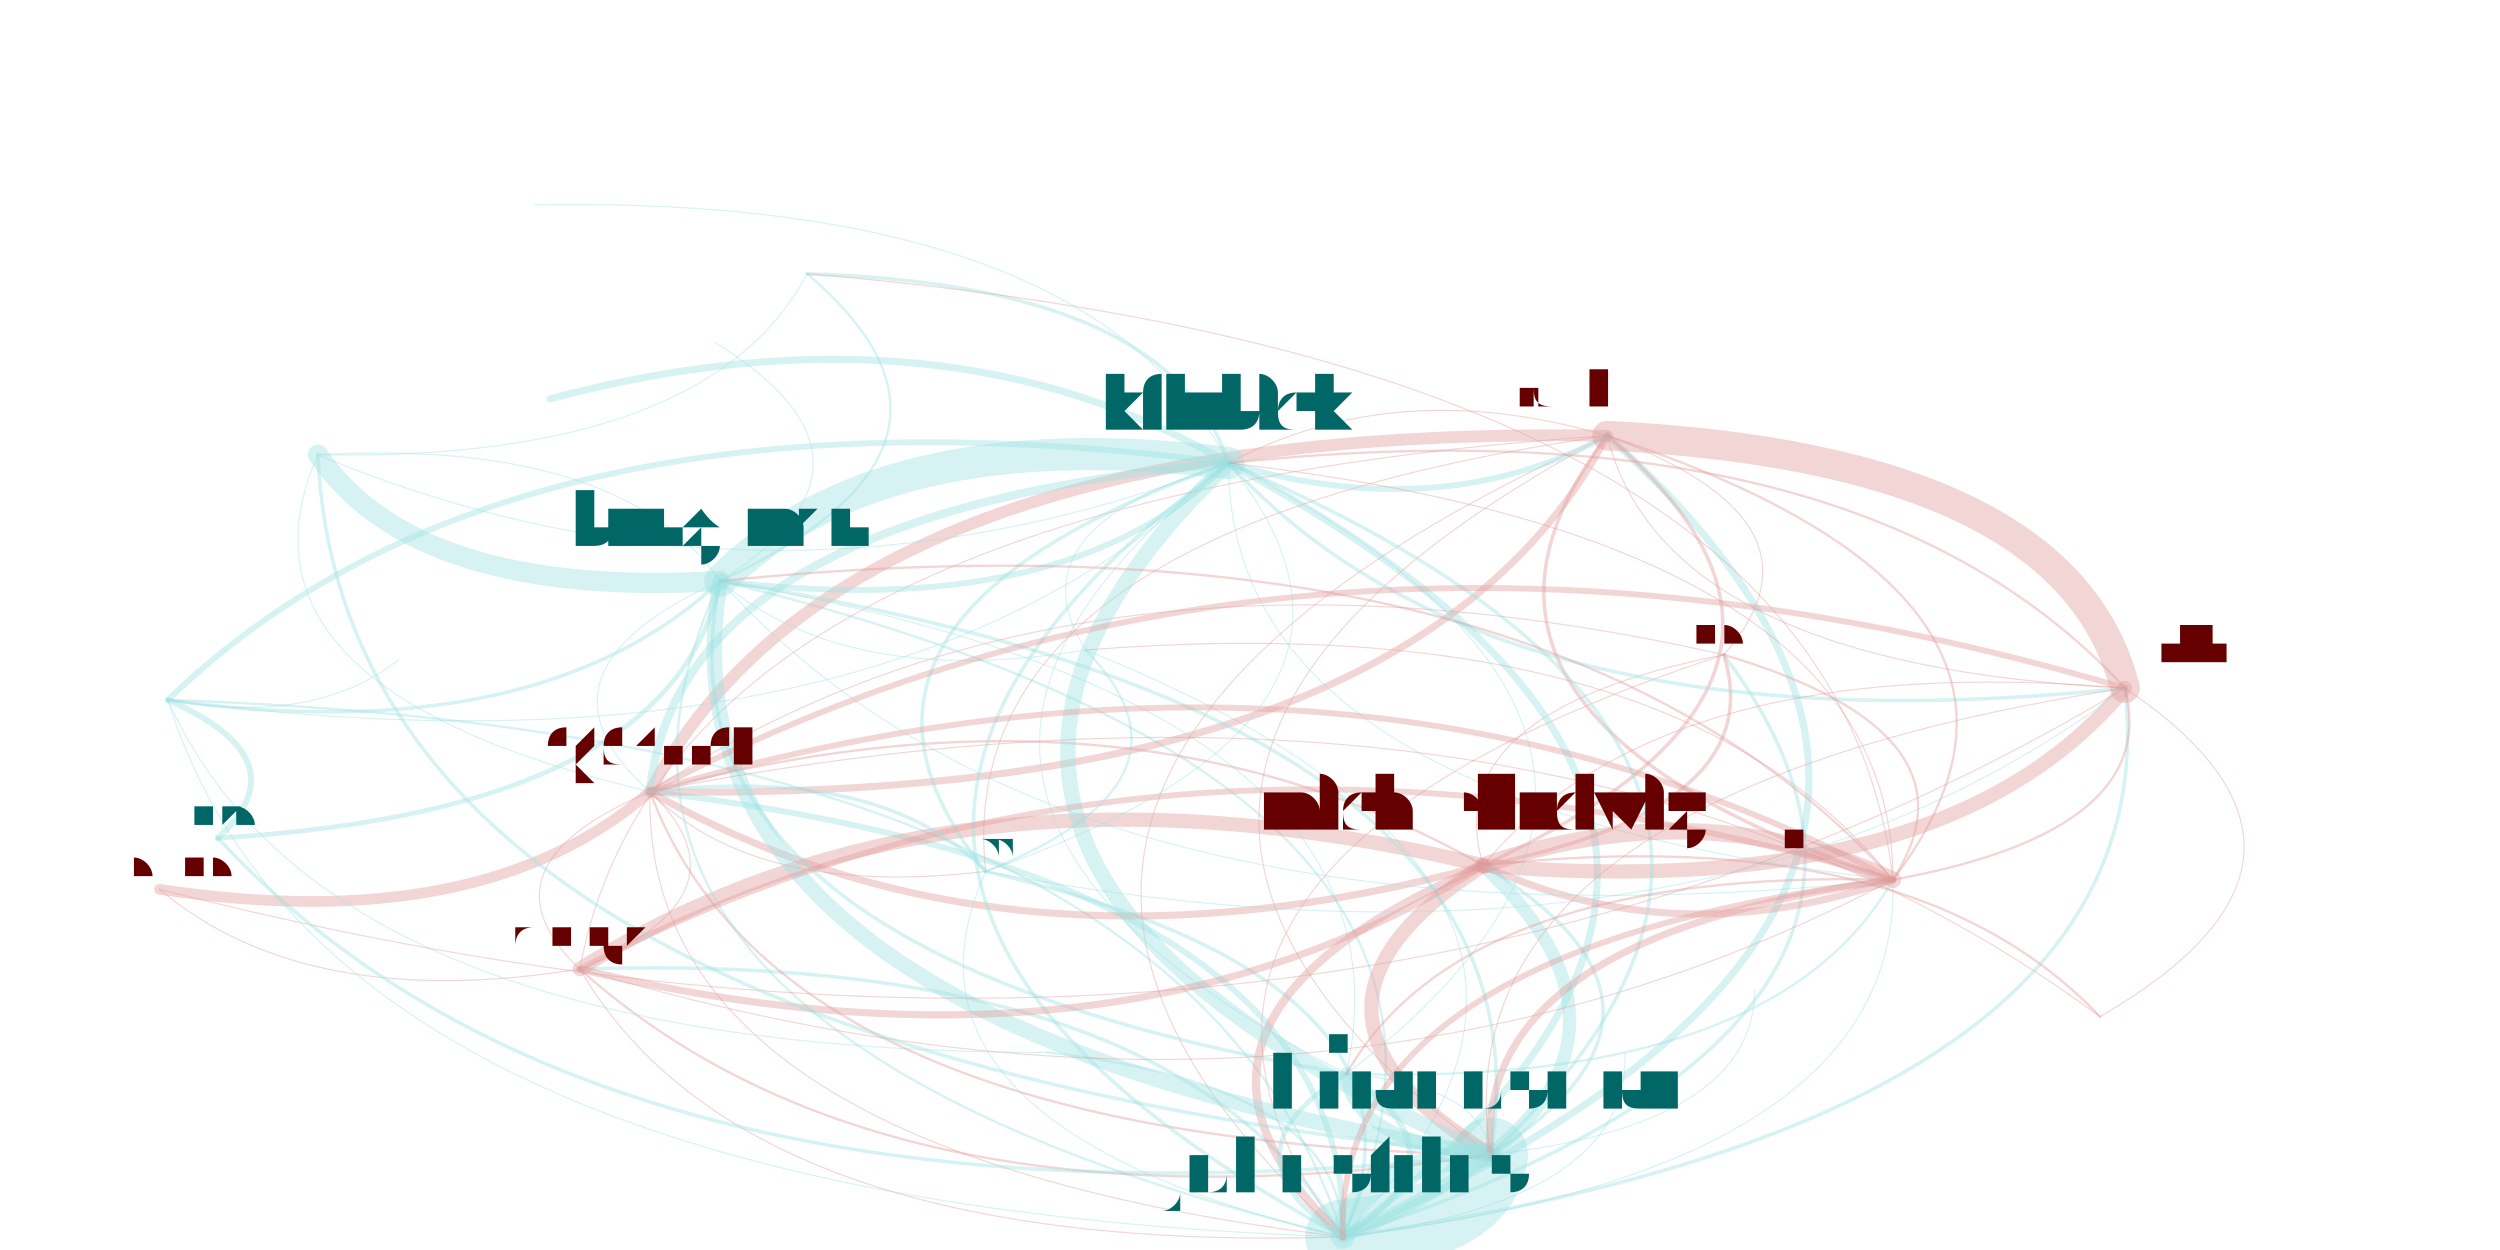
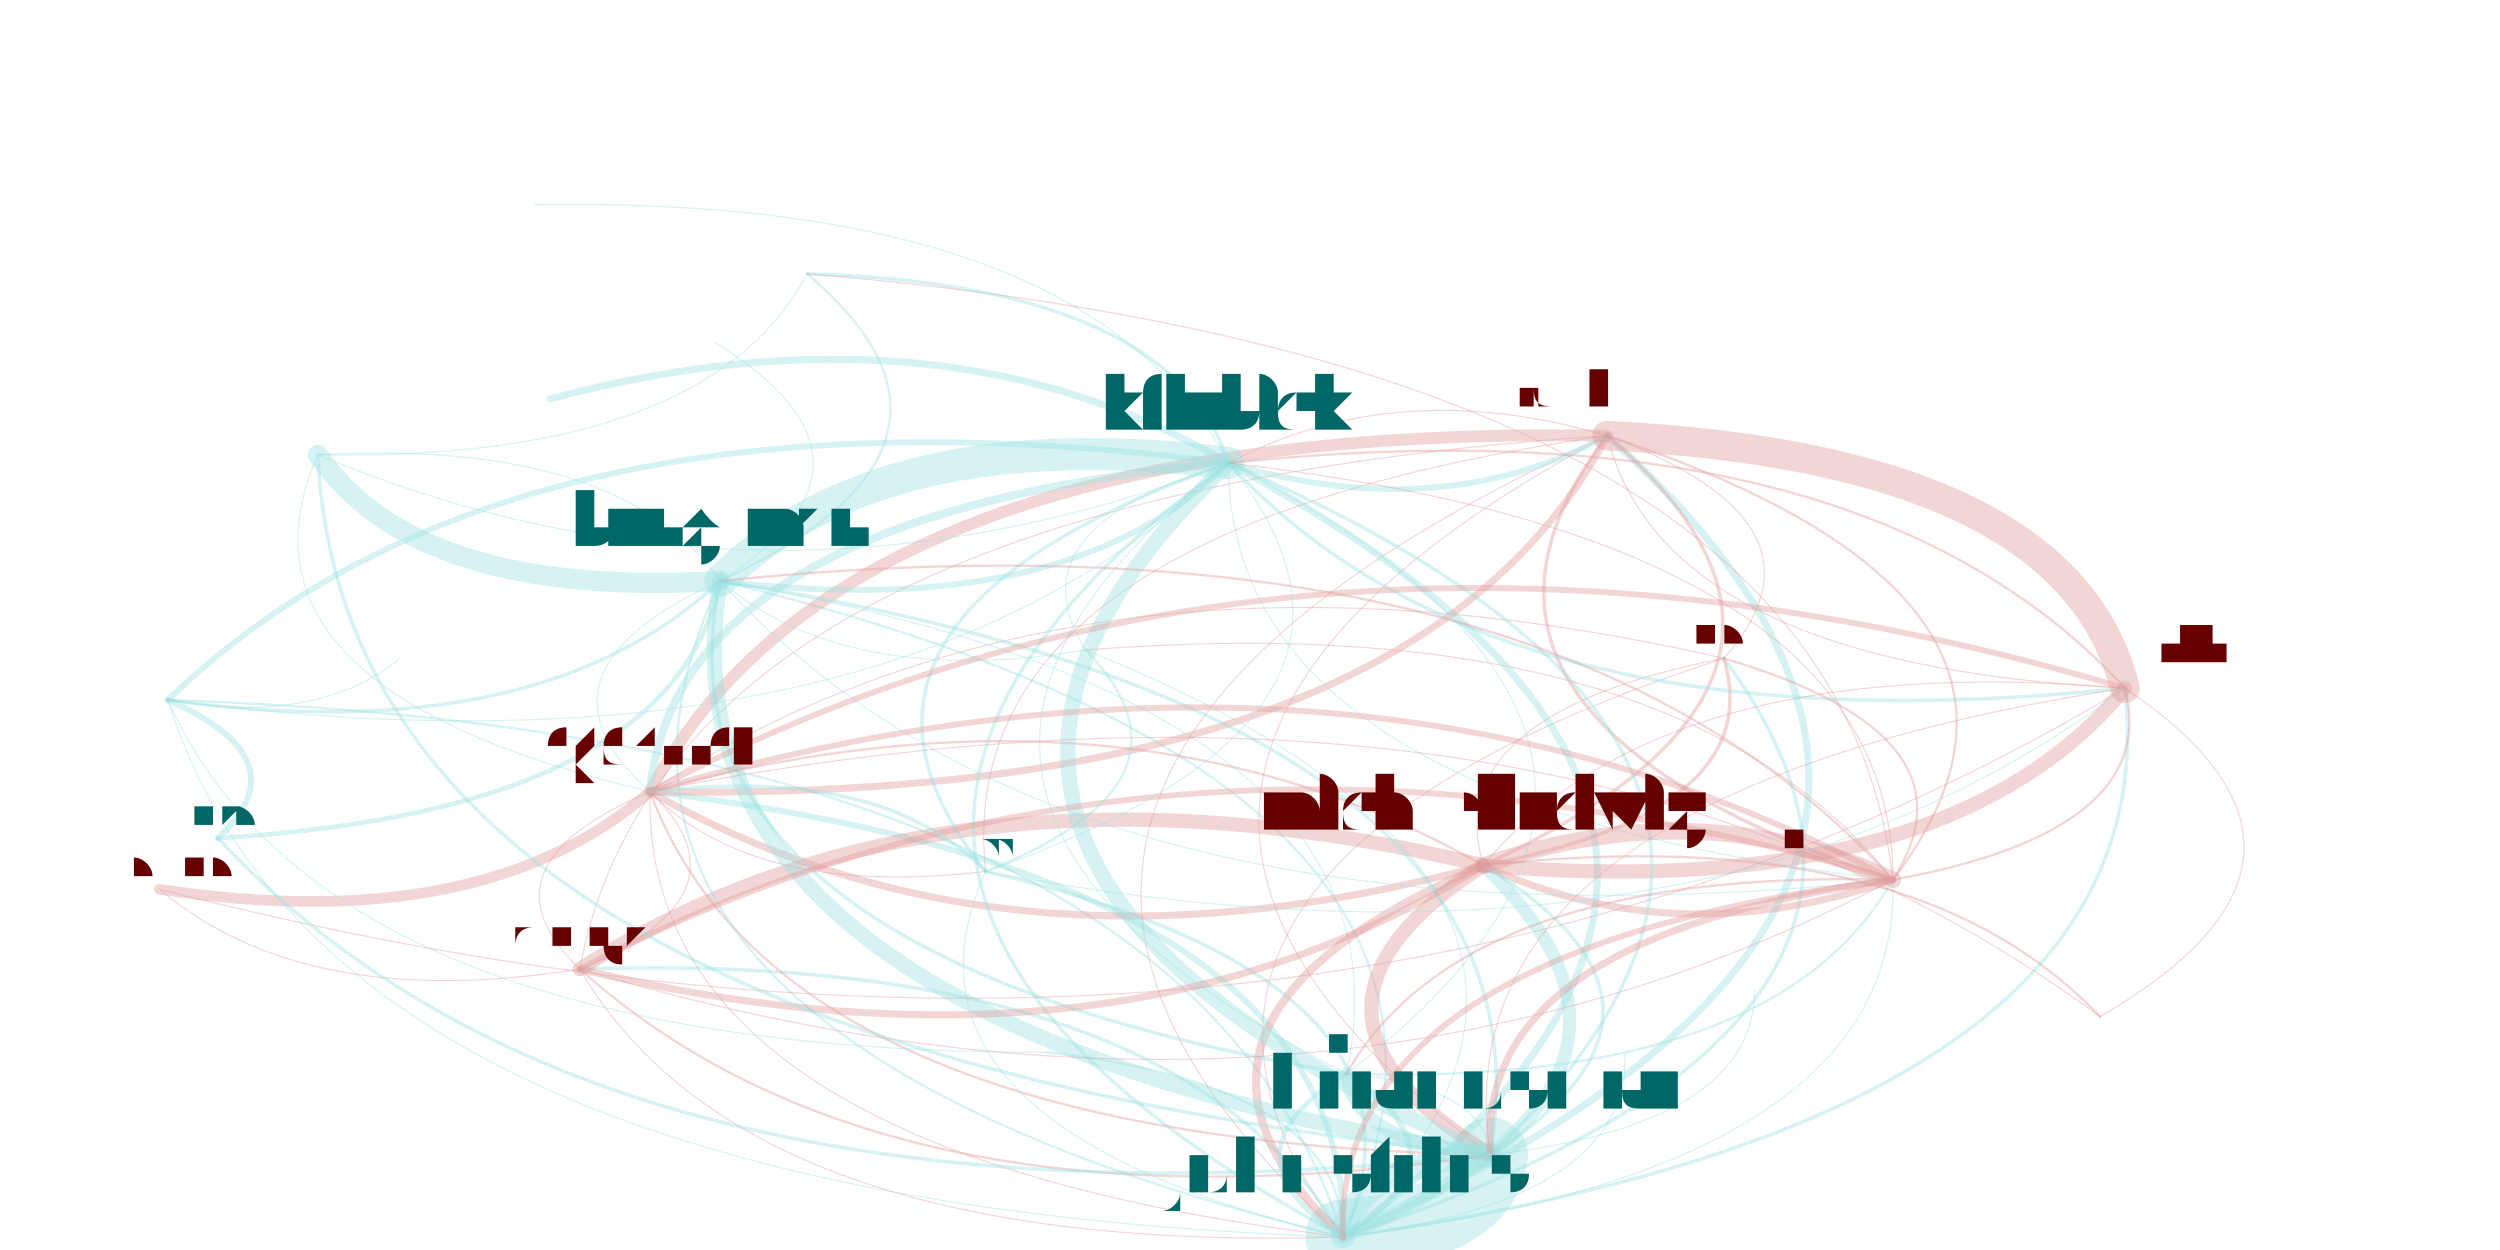
<svg xmlns="http://www.w3.org/2000/svg" width="4000" height="2000" viewBox="-0.025 -0.025 2.05 1.05">
  <style>
    path {
      fill: none;
      stroke-linecap: round;
      stroke-opacity: 0.4;
    }

    text {
      text-anchor: middle;
      alignment-baseline: hanging;
    }
  </style>
  <g opacity="0.4">
-     <path d="M1.398 0.525 Q0.847 0.706 1.078 1.014" stroke="hsl(0.0,100%,35%)" stroke-width="0.001" />
-     <path d="M1.398 0.525 Q1.156 0.573 1.196 0.702" stroke="hsl(0.0,100%,35%)" stroke-width="0.001" />
-     <path d="M1.398 0.525 Q1.496 0.414 1.300 0.341" stroke="hsl(0.0,100%,35%)" stroke-width="0.001" />
-     <path d="M1.398 0.525 Q0.855 0.402 0.496 0.640" stroke="hsl(0.0,100%,35%)" stroke-width="0.001" />
+     <path d="M1.398 0.528 Q0.849 0.707 1.078 1.014" stroke="hsl(0.0,100%,35%)" stroke-width="0.001" />
+     <path d="M1.398 0.528 Q1.158 0.575 1.196 0.702" stroke="hsl(0.0,100%,35%)" stroke-width="0.001" />
+     <path d="M1.398 0.528 Q1.499 0.415 1.300 0.341" stroke="hsl(0.0,100%,35%)" stroke-width="0.001" />
+     <path d="M1.398 0.528 Q0.858 0.404 0.496 0.640" stroke="hsl(0.0,100%,35%)" stroke-width="0.001" />
    <path d="M1.078 1.014 Q1.195 1.004 1.202 0.945" stroke="hsl(180.0,100%,35%)" stroke-width="0.063" />
    <path d="M1.078 1.014 Q1.189 0.946 1.081 0.877" stroke="hsl(180.0,100%,35%)" stroke-width="0.005" />
    <path d="M1.078 1.014 Q1.775 0.915 1.735 0.553" stroke="hsl(180.0,100%,35%)" stroke-width="0.003" />
-     <path d="M1.078 1.014 Q1.629 0.834 1.398 0.525" stroke="hsl(180.0,100%,35%)" stroke-width="0.003" />
+     <path d="M1.078 1.014 Q1.626 0.835 1.398 0.528" stroke="hsl(180.0,100%,35%)" stroke-width="0.003" />
    <path d="M1.078 1.014 Q1.256 0.634 0.555 0.463" stroke="hsl(180.0,100%,35%)" stroke-width="0.002" />
    <path d="M1.078 1.014 Q1.386 0.882 1.196 0.702" stroke="hsl(180.0,100%,35%)" stroke-width="0.011" />
    <path d="M1.078 1.014 Q0.945 0.591 0.091 0.563" stroke="hsl(180.0,100%,35%)" stroke-width="0.002" />
    <path d="M1.078 1.014 Q1.086 0.711 0.496 0.640" stroke="hsl(180.0,100%,35%)" stroke-width="0.005" />
    <path d="M1.078 1.014 Q1.548 0.957 1.540 0.714" stroke="hsl(180.0,100%,35%)" stroke-width="0.001" />
    <path d="M1.078 1.014 Q0.937 0.773 0.437 0.789" stroke="hsl(180.0,100%,35%)" stroke-width="0.003" />
    <path d="M1.078 1.014 Q1.727 0.722 1.300 0.341" stroke="hsl(180.0,100%,35%)" stroke-width="0.006" />
    <path d="M1.078 1.014 Q1.078 0.887 0.830 0.859" stroke="hsl(180.0,100%,35%)" stroke-width="0.002" />
    <path d="M1.078 1.014 Q1.174 0.800 0.778 0.707" stroke="hsl(180.0,100%,35%)" stroke-width="0.003" />
    <path d="M1.078 1.014 Q1.319 0.984 1.315 0.860" stroke="hsl(180.0,100%,35%)" stroke-width="0.001" />
    <path d="M1.078 1.014 Q1.549 0.670 0.982 0.364" stroke="hsl(180.0,100%,35%)" stroke-width="0.006" />
    <path d="M1.078 1.014 Q1.364 0.724 0.862 0.521" stroke="hsl(180.0,100%,35%)" stroke-width="0.001" />
    <path d="M1.196 0.702 Q0.896 0.531 0.496 0.640" stroke="hsl(0.0,100%,35%)" stroke-width="0.002" />
    <path d="M1.196 0.702 Q1.358 0.777 1.540 0.714" stroke="hsl(0.0,100%,35%)" stroke-width="0.006" />
    <path d="M1.196 0.702 Q1.585 0.735 1.735 0.553" stroke="hsl(0.0,100%,35%)" stroke-width="0.012" />
-     <path d="M1.196 0.702 Q1.438 0.654 1.398 0.525" stroke="hsl(0.0,100%,35%)" stroke-width="0.003" />
+     <path d="M1.196 0.702 Q1.436 0.656 1.398 0.528" stroke="hsl(0.0,100%,35%)" stroke-width="0.003" />
    <path d="M1.196 0.702 Q1.005 0.825 1.202 0.945" stroke="hsl(0.0,100%,35%)" stroke-width="0.012" />
    <path d="M1.196 0.702 Q0.887 0.834 1.078 1.014" stroke="hsl(0.0,100%,35%)" stroke-width="0.007" />
    <path d="M1.196 0.702 Q0.747 0.594 0.437 0.789" stroke="hsl(0.0,100%,35%)" stroke-width="0.012" />
    <path d="M1.196 0.702 Q1.537 0.543 1.300 0.341" stroke="hsl(0.0,100%,35%)" stroke-width="0.003" />
    <path d="M1.300 0.341 Q0.659 0.330 0.496 0.640" stroke="hsl(0.0,100%,35%)" stroke-width="0.01" />
    <path d="M1.300 0.341 Q0.651 0.633 1.078 1.014" stroke="hsl(0.0,100%,35%)" stroke-width="0.001" />
    <path d="M1.300 0.341 Q1.123 0.289 0.982 0.364" stroke="hsl(0.0,100%,35%)" stroke-width="0.001" />
    <path d="M1.300 0.341 Q1.348 0.534 1.735 0.553" stroke="hsl(0.0,100%,35%)" stroke-width="0.001" />
    <path d="M1.300 0.341 Q1.122 0.576 1.540 0.714" stroke="hsl(0.0,100%,35%)" stroke-width="0.003" />
    <path d="M1.300 0.341 Q0.769 0.624 1.202 0.945" stroke="hsl(0.0,100%,35%)" stroke-width="0.001" />
    <path d="M1.300 0.341 Q0.511 0.393 0.437 0.789" stroke="hsl(0.0,100%,35%)" stroke-width="0.001" />
    <path d="M1.300 0.341 Q0.747 0.420 0.778 0.707" stroke="hsl(0.0,100%,35%)" stroke-width="0.001" />
    <path d="M0.496 0.640 Q0.488 0.943 1.078 1.014" stroke="hsl(0.0,100%,35%)" stroke-width="0.001" />
    <path d="M0.496 0.640 Q1.137 0.651 1.300 0.341" stroke="hsl(0.0,100%,35%)" stroke-width="0.006" />
    <path d="M0.496 0.640 Q0.605 0.934 1.202 0.945" stroke="hsl(0.0,100%,35%)" stroke-width="0.002" />
    <path d="M0.496 0.640 Q0.796 0.811 1.196 0.702" stroke="hsl(0.0,100%,35%)" stroke-width="0.006" />
    <path d="M0.496 0.640 Q0.347 0.703 0.437 0.789" stroke="hsl(0.0,100%,35%)" stroke-width="0.001" />
    <path d="M0.496 0.640 Q0.584 0.730 0.778 0.707" stroke="hsl(0.0,100%,35%)" stroke-width="0.001" />
    <path d="M1.202 0.945 Q1.557 0.611 0.982 0.364" stroke="hsl(180.0,100%,35%)" stroke-width="0.003" />
    <path d="M1.202 0.945 Q1.085 0.954 1.078 1.014" stroke="hsl(180.0,100%,35%)" stroke-width="0.02" />
    <path d="M1.202 0.945 Q1.424 0.920 1.424 0.806" stroke="hsl(180.0,100%,35%)" stroke-width="0.001" />
    <path d="M1.202 0.945 Q1.394 0.822 1.196 0.702" stroke="hsl(180.0,100%,35%)" stroke-width="0.003" />
    <path d="M1.202 0.945 Q1.264 0.575 0.555 0.463" stroke="hsl(180.0,100%,35%)" stroke-width="0.003" />
    <path d="M1.202 0.945 Q1.196 0.887 1.081 0.877" stroke="hsl(180.0,100%,35%)" stroke-width="0.001" />
    <path d="M0.982 0.364 Q0.607 0.495 0.778 0.707" stroke="hsl(180.0,100%,35%)" stroke-width="0.003" />
    <path d="M0.982 0.364 Q0.689 0.328 0.555 0.463" stroke="hsl(180.0,100%,35%)" stroke-width="0.027" />
    <path d="M0.982 0.364 Q0.378 0.285 0.091 0.563" stroke="hsl(180.0,100%,35%)" stroke-width="0.005" />
    <path d="M0.982 0.364 Q0.740 0.223 0.412 0.310" stroke="hsl(180.0,100%,35%)" stroke-width="0.006" />
    <path d="M0.982 0.364 Q1.207 0.609 1.735 0.553" stroke="hsl(180.0,100%,35%)" stroke-width="0.003" />
    <path d="M0.982 0.364 Q0.797 0.419 0.862 0.521" stroke="hsl(180.0,100%,35%)" stroke-width="0.001" />
    <path d="M0.982 0.364 Q0.628 0.699 1.202 0.945" stroke="hsl(180.0,100%,35%)" stroke-width="0.013" />
    <path d="M0.982 0.364 Q0.519 0.405 0.496 0.640" stroke="hsl(180.0,100%,35%)" stroke-width="0.007" />
    <path d="M0.982 0.364 Q0.621 0.641 1.081 0.877" stroke="hsl(180.0,100%,35%)" stroke-width="0.001" />
    <path d="M0.982 0.364 Q1.160 0.417 1.300 0.341" stroke="hsl(180.0,100%,35%)" stroke-width="0.005" />
    <path d="M0.982 0.364 Q0.510 0.708 1.078 1.014" stroke="hsl(180.0,100%,35%)" stroke-width="0.003" />
    <path d="M0.982 0.364 Q0.981 0.651 1.540 0.714" stroke="hsl(180.0,100%,35%)" stroke-width="0.001" />
    <path d="M0.982 0.364 Q0.933 0.214 0.628 0.205" stroke="hsl(180.0,100%,35%)" stroke-width="0.003" />
    <path d="M0.982 0.364 Q0.864 0.139 0.399 0.147" stroke="hsl(180.0,100%,35%)" stroke-width="0.001" />
    <path d="M0.555 0.463 Q0.493 0.834 1.202 0.945" stroke="hsl(180.0,100%,35%)" stroke-width="0.013" />
    <path d="M0.555 0.463 Q0.487 0.776 1.081 0.877" stroke="hsl(180.0,100%,35%)" stroke-width="0.003" />
    <path d="M0.555 0.463 Q0.846 0.786 1.540 0.714" stroke="hsl(180.0,100%,35%)" stroke-width="0.001" />
    <path d="M0.555 0.463 Q0.798 0.349 0.628 0.205" stroke="hsl(180.0,100%,35%)" stroke-width="0.002" />
    <path d="M0.555 0.463 Q0.471 0.343 0.217 0.357" stroke="hsl(180.0,100%,35%)" stroke-width="0.001" />
    <path d="M0.555 0.463 Q0.847 0.499 0.982 0.364" stroke="hsl(180.0,100%,35%)" stroke-width="0.005" />
    <path d="M0.555 0.463 Q0.376 0.843 1.078 1.014" stroke="hsl(180.0,100%,35%)" stroke-width="0.002" />
    <path d="M0.555 0.463 Q0.662 0.554 0.862 0.521" stroke="hsl(180.0,100%,35%)" stroke-width="0.001" />
    <path d="M0.555 0.463 Q0.713 0.363 0.551 0.263" stroke="hsl(180.0,100%,35%)" stroke-width="0.001" />
    <path d="M0.555 0.463 Q0.384 0.540 0.496 0.640" stroke="hsl(180.0,100%,35%)" stroke-width="0.001" />
    <path d="M1.081 0.877 Q1.087 0.935 1.202 0.945" stroke="hsl(180.0,100%,35%)" stroke-width="0.011" />
    <path d="M1.081 0.877 Q0.970 0.945 1.078 1.014" stroke="hsl(180.0,100%,35%)" stroke-width="0.004" />
    <path d="M1.081 0.877 Q1.441 0.888 1.540 0.714" stroke="hsl(180.0,100%,35%)" stroke-width="0.002" />
    <path d="M1.081 0.877 Q1.442 0.601 0.982 0.364" stroke="hsl(180.0,100%,35%)" stroke-width="0.001" />
    <path d="M1.081 0.877 Q1.149 0.565 0.555 0.463" stroke="hsl(180.0,100%,35%)" stroke-width="0.001" />
    <path d="M0.084 0.722 Q0.355 0.763 0.496 0.640" stroke="hsl(0.0,100%,35%)" stroke-width="0.009" />
    <path d="M0.084 0.722 Q1.044 0.968 1.735 0.553" stroke="hsl(0.0,100%,35%)" stroke-width="0.001" />
    <path d="M0.084 0.722 Q0.207 0.826 0.437 0.789" stroke="hsl(0.0,100%,35%)" stroke-width="0.001" />
    <path d="M1.735 0.553 Q1.346 0.520 1.196 0.702" stroke="hsl(0.0,100%,35%)" stroke-width="0.001" />
    <path d="M1.735 0.553 Q1.046 0.349 0.496 0.640" stroke="hsl(0.0,100%,35%)" stroke-width="0.005" />
    <path d="M1.735 0.553 Q1.687 0.360 1.300 0.341" stroke="hsl(0.0,100%,35%)" stroke-width="0.025" />
    <path d="M1.735 0.553 Q1.509 0.308 0.982 0.364" stroke="hsl(0.0,100%,35%)" stroke-width="0.002" />
    <path d="M1.735 0.553 Q1.155 0.643 1.202 0.945" stroke="hsl(0.0,100%,35%)" stroke-width="0.001" />
    <path d="M0.437 0.789 Q0.886 0.897 1.196 0.702" stroke="hsl(0.0,100%,35%)" stroke-width="0.006" />
    <path d="M0.437 0.789 Q0.586 0.726 0.496 0.640" stroke="hsl(0.0,100%,35%)" stroke-width="0.001" />
    <path d="M0.437 0.789 Q0.695 1.020 1.202 0.945" stroke="hsl(0.0,100%,35%)" stroke-width="0.002" />
    <path d="M0.437 0.789 Q0.578 1.030 1.078 1.014" stroke="hsl(0.0,100%,35%)" stroke-width="0.001" />
    <path d="M0.437 0.789 Q1.048 0.972 1.540 0.714" stroke="hsl(0.0,100%,35%)" stroke-width="0.001" />
    <path d="M1.540 0.714 Q1.378 0.639 1.196 0.702" stroke="hsl(0.0,100%,35%)" stroke-width="0.014" />
-     <path d="M1.540 0.714 Q1.620 0.591 1.398 0.525" stroke="hsl(0.0,100%,35%)" stroke-width="0.002" />
+     <path d="M1.540 0.714 Q1.618 0.593 1.398 0.528" stroke="hsl(0.0,100%,35%)" stroke-width="0.002" />
    <path d="M1.540 0.714 Q1.078 0.468 0.496 0.640" stroke="hsl(0.0,100%,35%)" stroke-width="0.005" />
    <path d="M1.540 0.714 Q1.187 0.762 1.202 0.945" stroke="hsl(0.0,100%,35%)" stroke-width="0.006" />
    <path d="M1.540 0.714 Q1.491 0.278 0.628 0.205" stroke="hsl(0.0,100%,35%)" stroke-width="0.001" />
    <path d="M1.540 0.714 Q1.248 0.392 0.555 0.463" stroke="hsl(0.0,100%,35%)" stroke-width="0.002" />
    <path d="M1.540 0.714 Q1.069 0.772 1.078 1.014" stroke="hsl(0.0,100%,35%)" stroke-width="0.005" />
    <path d="M1.540 0.714 Q1.180 0.704 1.081 0.877" stroke="hsl(0.0,100%,35%)" stroke-width="0.002" />
    <path d="M1.540 0.714 Q1.766 0.673 1.735 0.553" stroke="hsl(0.0,100%,35%)" stroke-width="0.002" />
    <path d="M1.540 0.714 Q0.929 0.531 0.437 0.789" stroke="hsl(0.0,100%,35%)" stroke-width="0.005" />
    <path d="M1.540 0.714 Q1.356 0.482 0.862 0.521" stroke="hsl(0.0,100%,35%)" stroke-width="0.001" />
    <path d="M1.540 0.714 Q1.719 0.480 1.300 0.341" stroke="hsl(0.0,100%,35%)" stroke-width="0.002" />
    <path d="M1.540 0.714 Q1.541 0.428 0.982 0.364" stroke="hsl(0.0,100%,35%)" stroke-width="0.001" />
    <path d="M0.217 0.357 Q0.300 0.478 0.555 0.463" stroke="hsl(180.0,100%,35%)" stroke-width="0.017" />
    <path d="M0.217 0.357 Q0.544 0.363 0.628 0.205" stroke="hsl(180.0,100%,35%)" stroke-width="0.001" />
    <path d="M0.217 0.357 Q0.593 0.514 0.982 0.364" stroke="hsl(180.0,100%,35%)" stroke-width="0.001" />
    <path d="M0.217 0.357 Q0.239 0.848 1.202 0.945" stroke="hsl(180.0,100%,35%)" stroke-width="0.003" />
    <path d="M0.217 0.357 Q0.130 0.554 0.496 0.640" stroke="hsl(180.0,100%,35%)" stroke-width="0.001" />
    <path d="M0.778 0.707 Q0.691 0.617 0.496 0.640" stroke="hsl(180.0,100%,35%)" stroke-width="0.003" />
    <path d="M0.778 0.707 Q1.154 0.576 0.982 0.364" stroke="hsl(180.0,100%,35%)" stroke-width="0.001" />
    <path d="M0.778 0.707 Q0.682 0.920 1.078 1.014" stroke="hsl(180.0,100%,35%)" stroke-width="0.001" />
    <path d="M0.778 0.707 Q0.969 0.631 0.862 0.521" stroke="hsl(180.0,100%,35%)" stroke-width="0.002" />
    <path d="M0.778 0.707 Q1.379 0.821 1.735 0.553" stroke="hsl(180.0,100%,35%)" stroke-width="0.001" />
    <path d="M0.091 0.563 Q0.215 0.585 0.285 0.529" stroke="hsl(180.0,100%,35%)" stroke-width="0.001" />
    <path d="M0.091 0.563 Q0.402 0.606 0.555 0.463" stroke="hsl(180.0,100%,35%)" stroke-width="0.003" />
    <path d="M0.091 0.563 Q0.695 0.642 0.982 0.364" stroke="hsl(180.0,100%,35%)" stroke-width="0.001" />
    <path d="M0.091 0.563 Q0.223 0.986 1.078 1.014" stroke="hsl(180.0,100%,35%)" stroke-width="0.001" />
    <path d="M0.091 0.563 Q0.223 0.859 0.830 0.859" stroke="hsl(180.0,100%,35%)" stroke-width="0.001" />
    <path d="M0.133 0.679 Q0.205 0.613 0.091 0.563" stroke="hsl(180.0,100%,35%)" stroke-width="0.005" />
    <path d="M0.133 0.679 Q0.516 0.656 0.555 0.463" stroke="hsl(180.0,100%,35%)" stroke-width="0.004" />
    <path d="M0.133 0.679 Q0.455 1.026 1.202 0.945" stroke="hsl(180.0,100%,35%)" stroke-width="0.003" />
    <path d="M1.714 0.829 Q1.556 0.662 1.196 0.702" stroke="hsl(0.0,100%,35%)" stroke-width="0.002" />
    <path d="M1.714 0.829 Q1.256 0.491 0.496 0.640" stroke="hsl(0.0,100%,35%)" stroke-width="0.001" />
    <path d="M1.714 0.829 Q1.945 0.695 1.735 0.553" stroke="hsl(0.0,100%,35%)" stroke-width="0.001" />
  </g>
-   <text x="1.398" y="0.515" font-size="0.02" fill="hsl(0.0,100%,20%)">armansito</text>
+   <text x="1.398" y="0.518" font-size="0.02" fill="hsl(0.0,100%,20%)">armansito</text>
  <text x="1.078" y="0.975" font-size="0.079" fill="hsl(180.0,100%,20%)">johnstiles</text>
  <text x="1.196" y="0.671" font-size="0.062" fill="hsl(0.0,100%,20%)">michaelludwig</text>
  <text x="1.300" y="0.316" font-size="0.05" fill="hsl(0.0,100%,20%)">nicolettep</text>
  <text x="0.496" y="0.614" font-size="0.051" fill="hsl(0.0,100%,20%)">egdaniel</text>
  <text x="1.202" y="0.906" font-size="0.078" fill="hsl(180.0,100%,20%)">brianosman</text>
  <text x="0.982" y="0.334" font-size="0.062" fill="hsl(180.0,100%,20%)">kjlubick</text>
  <text x="1.424" y="0.803" font-size="0.006" fill="hsl(180.0,100%,20%)">borenet</text>
  <text x="0.555" y="0.435" font-size="0.058" fill="hsl(180.0,100%,20%)">bungeman</text>
  <text x="1.081" y="0.861" font-size="0.033" fill="hsl(180.0,100%,20%)">herb</text>
  <text x="0.084" y="0.712" font-size="0.02" fill="hsl(0.0,100%,20%)">briansalomon</text>
  <text x="1.735" y="0.530" font-size="0.047" fill="hsl(0.0,100%,20%)">robertphillips</text>
  <text x="0.437" y="0.771" font-size="0.036" fill="hsl(0.0,100%,20%)">jamesgk</text>
  <text x="1.540" y="0.690" font-size="0.049" fill="hsl(0.0,100%,20%)">jvanverth</text>
  <text x="0.628" y="0.198" font-size="0.016" fill="hsl(180.0,100%,20%)">jlavrova</text>
  <text x="0.217" y="0.342" font-size="0.03" fill="hsl(180.0,100%,20%)">drott</text>
  <text x="0.862" y="0.514" font-size="0.014" fill="hsl(180.0,100%,20%)">scroggo</text>
  <text x="0.551" y="0.260" font-size="0.006" fill="hsl(180.0,100%,20%)">jreck</text>
  <text x="0.778" y="0.695" font-size="0.024" fill="hsl(180.0,100%,20%)">nscobie</text>
  <text x="0.091" y="0.549" font-size="0.027" fill="hsl(180.0,100%,20%)">fmalita</text>
  <text x="0.285" y="0.526" font-size="0.006" fill="hsl(180.0,100%,20%)">sharaks</text>
  <text x="0.830" y="0.854" font-size="0.01" fill="hsl(180.0,100%,20%)">jmbetancourt</text>
  <text x="1.315" y="0.857" font-size="0.006" fill="hsl(180.0,100%,20%)">rmistry</text>
  <text x="0.412" y="0.303" font-size="0.016" fill="hsl(180.0,100%,20%)">lovisolo</text>
  <text x="0.399" y="0.144" font-size="0.006" fill="hsl(180.0,100%,20%)">jcgregorio</text>
  <text x="0.133" y="0.669" font-size="0.021" fill="hsl(180.0,100%,20%)">mike</text>
  <text x="1.714" y="0.823" font-size="0.012" fill="hsl(0.0,100%,20%)">penghuang</text>
</svg>
